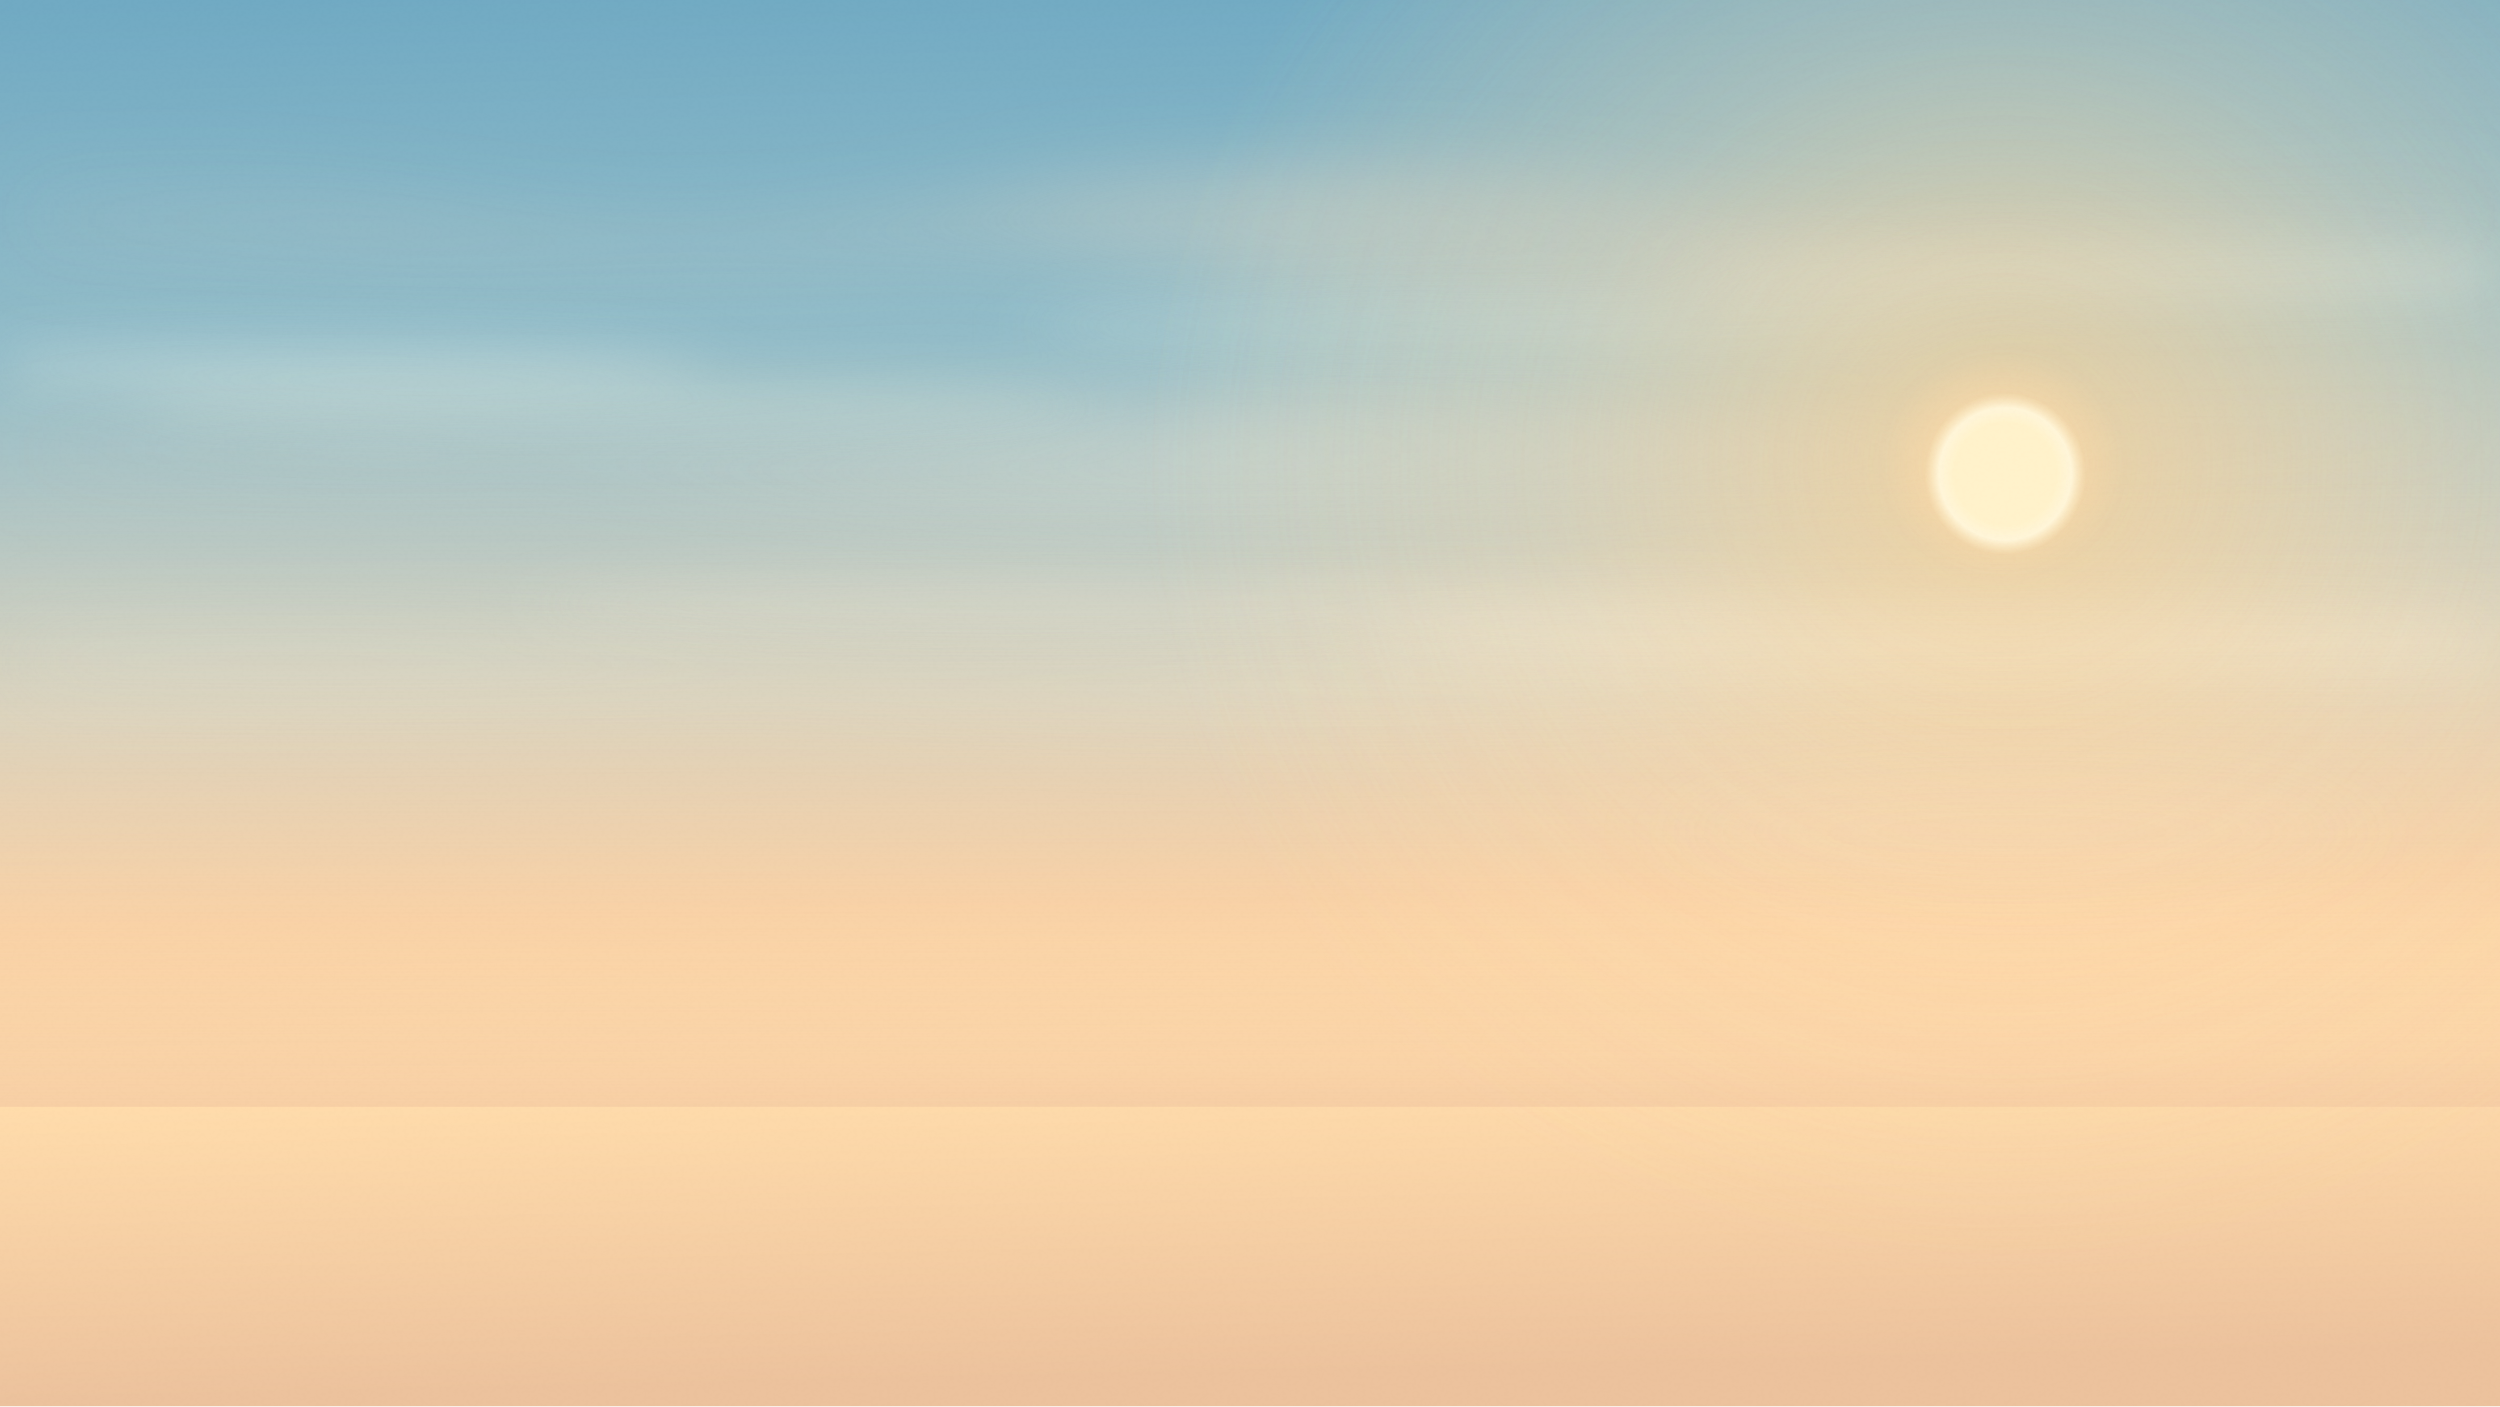
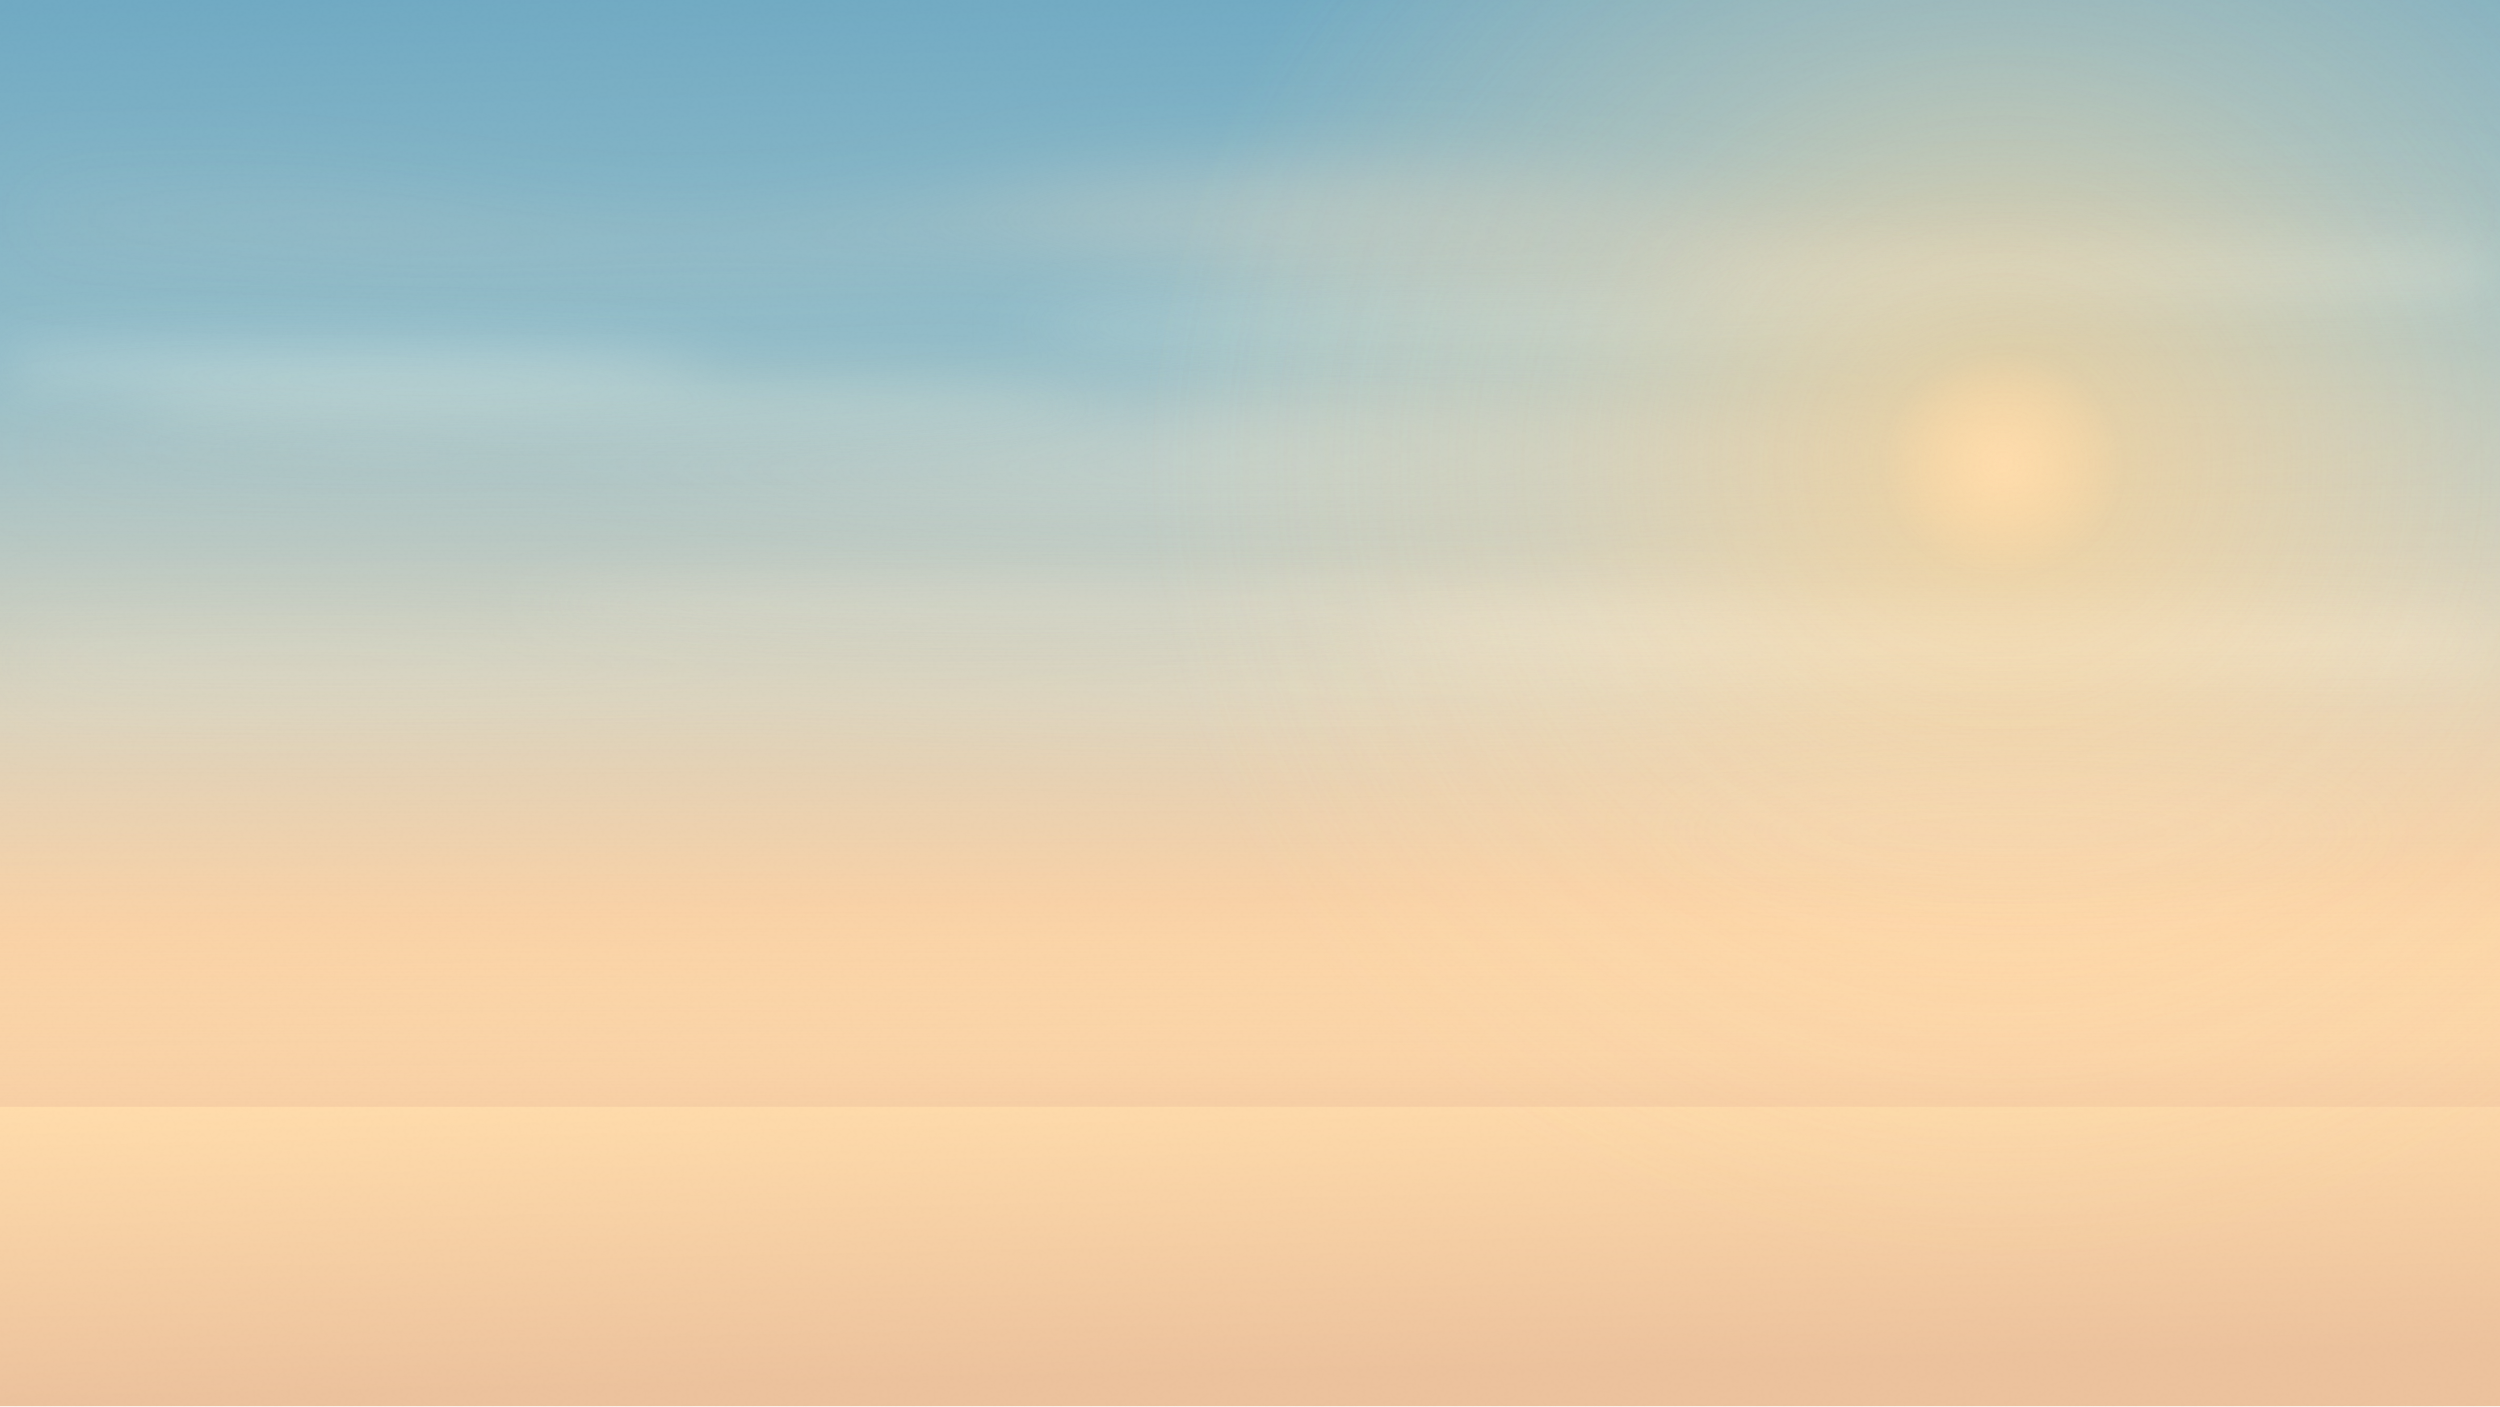
- <svg xmlns="http://www.w3.org/2000/svg" viewBox="0 0 1920 1080" preserveAspectRatio="xMidYMid slice">
+ <svg xmlns="http://www.w3.org/2000/svg" viewBox="0 0 1920 1080" preserveAspectRatio="none">
  <defs>
    <linearGradient id="sky" x1="0" y1="0" x2=".04" y2="1">
      <stop offset="0" stop-color="#70A9C2" />
      <stop offset=".25" stop-color="#92BBC7" />
      <stop offset=".51" stop-color="#D5D0BE" />
      <stop offset=".66" stop-color="#F2C8A1" />
      <stop offset=".78" stop-color="#FFDCAB" />
      <stop offset="1" stop-color="#EBC19C" />
    </linearGradient>
    <radialGradient id="warmth">
      <stop offset="0" stop-color="#FFDCAB" stop-opacity=".92" />
      <stop offset=".14" stop-color="#FFD69B" stop-opacity=".46" />
      <stop offset=".54" stop-color="#FFDCAB" stop-opacity=".19" />
      <stop offset="1" stop-color="#FFDCAB" stop-opacity="0" />
    </radialGradient>
    <radialGradient id="sun">
      <stop offset=".64" stop-color="#FFF2CB" stop-opacity=".98" />
      <stop offset=".82" stop-color="#FFF7DC" stop-opacity=".92" />
      <stop offset="1" stop-color="#FFF2CB" stop-opacity="0" />
    </radialGradient>
    <linearGradient id="haze" x1="0" y1="0" x2="0" y2="1">
      <stop offset="0" stop-color="#D5D0BE" stop-opacity="0" />
      <stop offset=".7" stop-color="#FFDCAB" stop-opacity=".44" />
      <stop offset="1" stop-color="#F2C8A1" stop-opacity=".70" />
    </linearGradient>
    <linearGradient id="cloudA">
      <stop stop-color="#F2DCC9" stop-opacity="0" />
      <stop offset=".48" stop-color="#FFF1D8" stop-opacity=".43" />
      <stop offset="1" stop-color="#EFC4A5" stop-opacity="0" />
    </linearGradient>
    <linearGradient id="cloudB">
      <stop stop-color="#DFCFBB" stop-opacity="0" />
      <stop offset=".52" stop-color="#FFE2C1" stop-opacity=".49" />
      <stop offset="1" stop-color="#E9C7B0" stop-opacity="0" />
    </linearGradient>
    <filter id="cloudblur" x="-20%" y="-100%" width="140%" height="300%">
      <feGaussianBlur stdDeviation="26 18" />
    </filter>
    <filter id="cirrusblur" x="-25%" y="-100%" width="150%" height="300%">
      <feGaussianBlur stdDeviation="42 26" />
    </filter>
    <filter id="atmosgrit">
      <feTurbulence type="fractalNoise" baseFrequency=".31 .37" numOctaves="3" seed="29" stitchTiles="stitch" />
      <feColorMatrix type="saturate" values="0" />
    </filter>
  </defs>
  <rect width="1920" height="1080" fill="url(#sky)" />
  <ellipse cx="1537" cy="360" rx="660" ry="610" fill="url(#warmth)" />
  <g filter="url(#cirrusblur)" opacity=".58">
    <path d="M-250 155Q110 112 340 157T820 135Q1110 108 1290 151T2150 109L2150 210Q1770 174 1480 220T760 187Q320 216-250 190Z" fill="url(#cloudB)" />
    <path d="M-150 338Q120 300 330 329T835 315Q1090 270 1300 313T2130 278L2130 366Q1630 342 1240 383T430 365Q70 387-150 360Z" fill="url(#cloudA)" />
    <path d="M-200 498Q220 453 520 491T1100 476Q1410 444 2160 479L2160 530Q1580 504 1290 540T580 534Q120 553-200 519Z" fill="#eef0df" opacity=".27" />
  </g>
  <g filter="url(#cloudblur)" opacity=".64">
    <ellipse cx="250" cy="282" rx="290" ry="22" fill="#e4ede4" opacity=".44" />
    <ellipse cx="470" cy="312" rx="370" ry="20" fill="#edf0de" opacity=".36" />
    <ellipse cx="1150" cy="250" rx="355" ry="25" fill="#f0f0dc" opacity=".30" />
    <ellipse cx="1710" cy="210" rx="425" ry="23" fill="#e5ede2" opacity=".43" />
    <ellipse cx="890" cy="464" rx="475" ry="19" fill="#f5eddd" opacity=".40" />
    <ellipse cx="1510" cy="493" rx="465" ry="25" fill="#fff5de" opacity=".39" />
  </g>
  <rect x="0" y="370" width="1920" height="480" fill="url(#haze)" />
  <ellipse cx="1540" cy="356" rx="670" ry="625" fill="url(#warmth)" opacity=".82" />
-   <circle cx="1540" cy="364" r="62" fill="url(#sun)" />
  <ellipse cx="1552" cy="639" rx="260" ry="44" fill="#F2E7CF" opacity=".08" filter="url(#cirrusblur)" />
  <rect width="1920" height="1080" filter="url(#atmosgrit)" opacity=".045" style="mix-blend-mode:soft-light" />
</svg>
